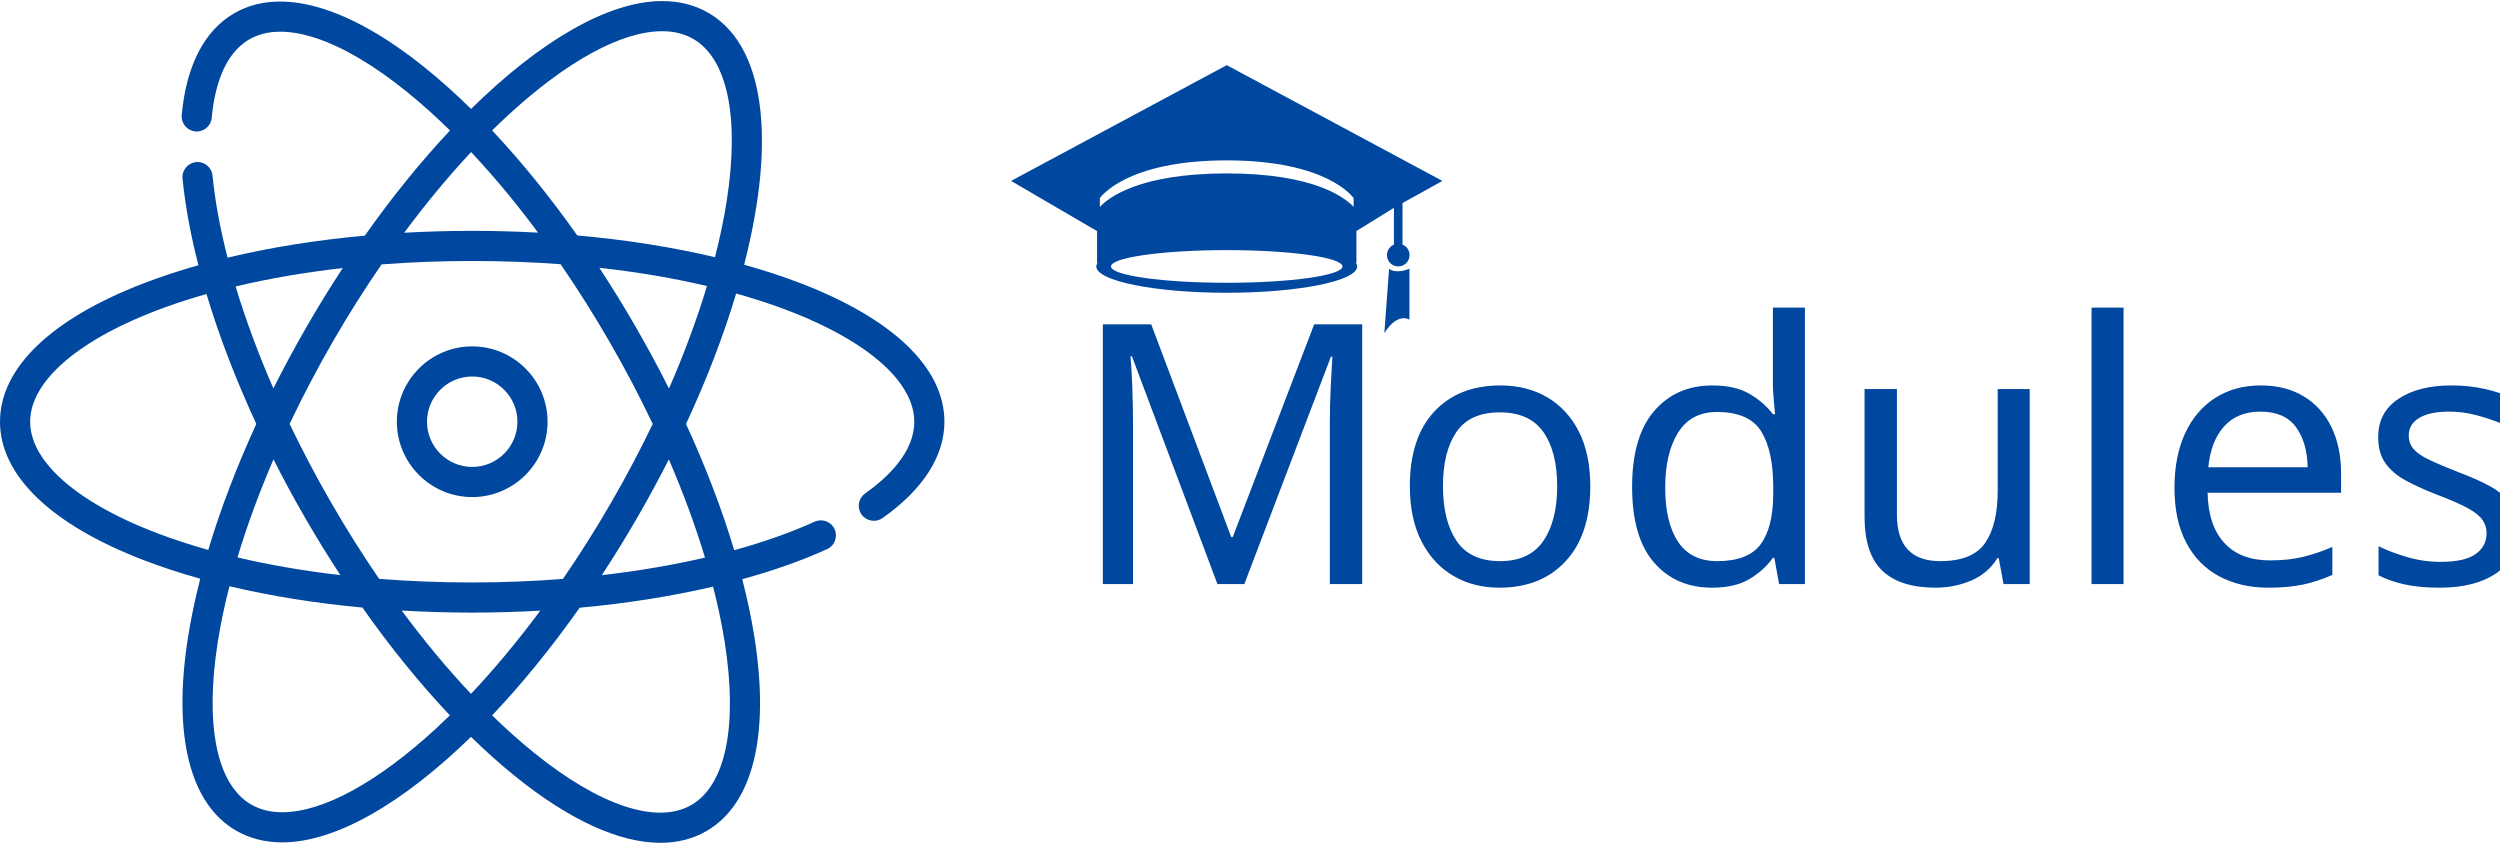
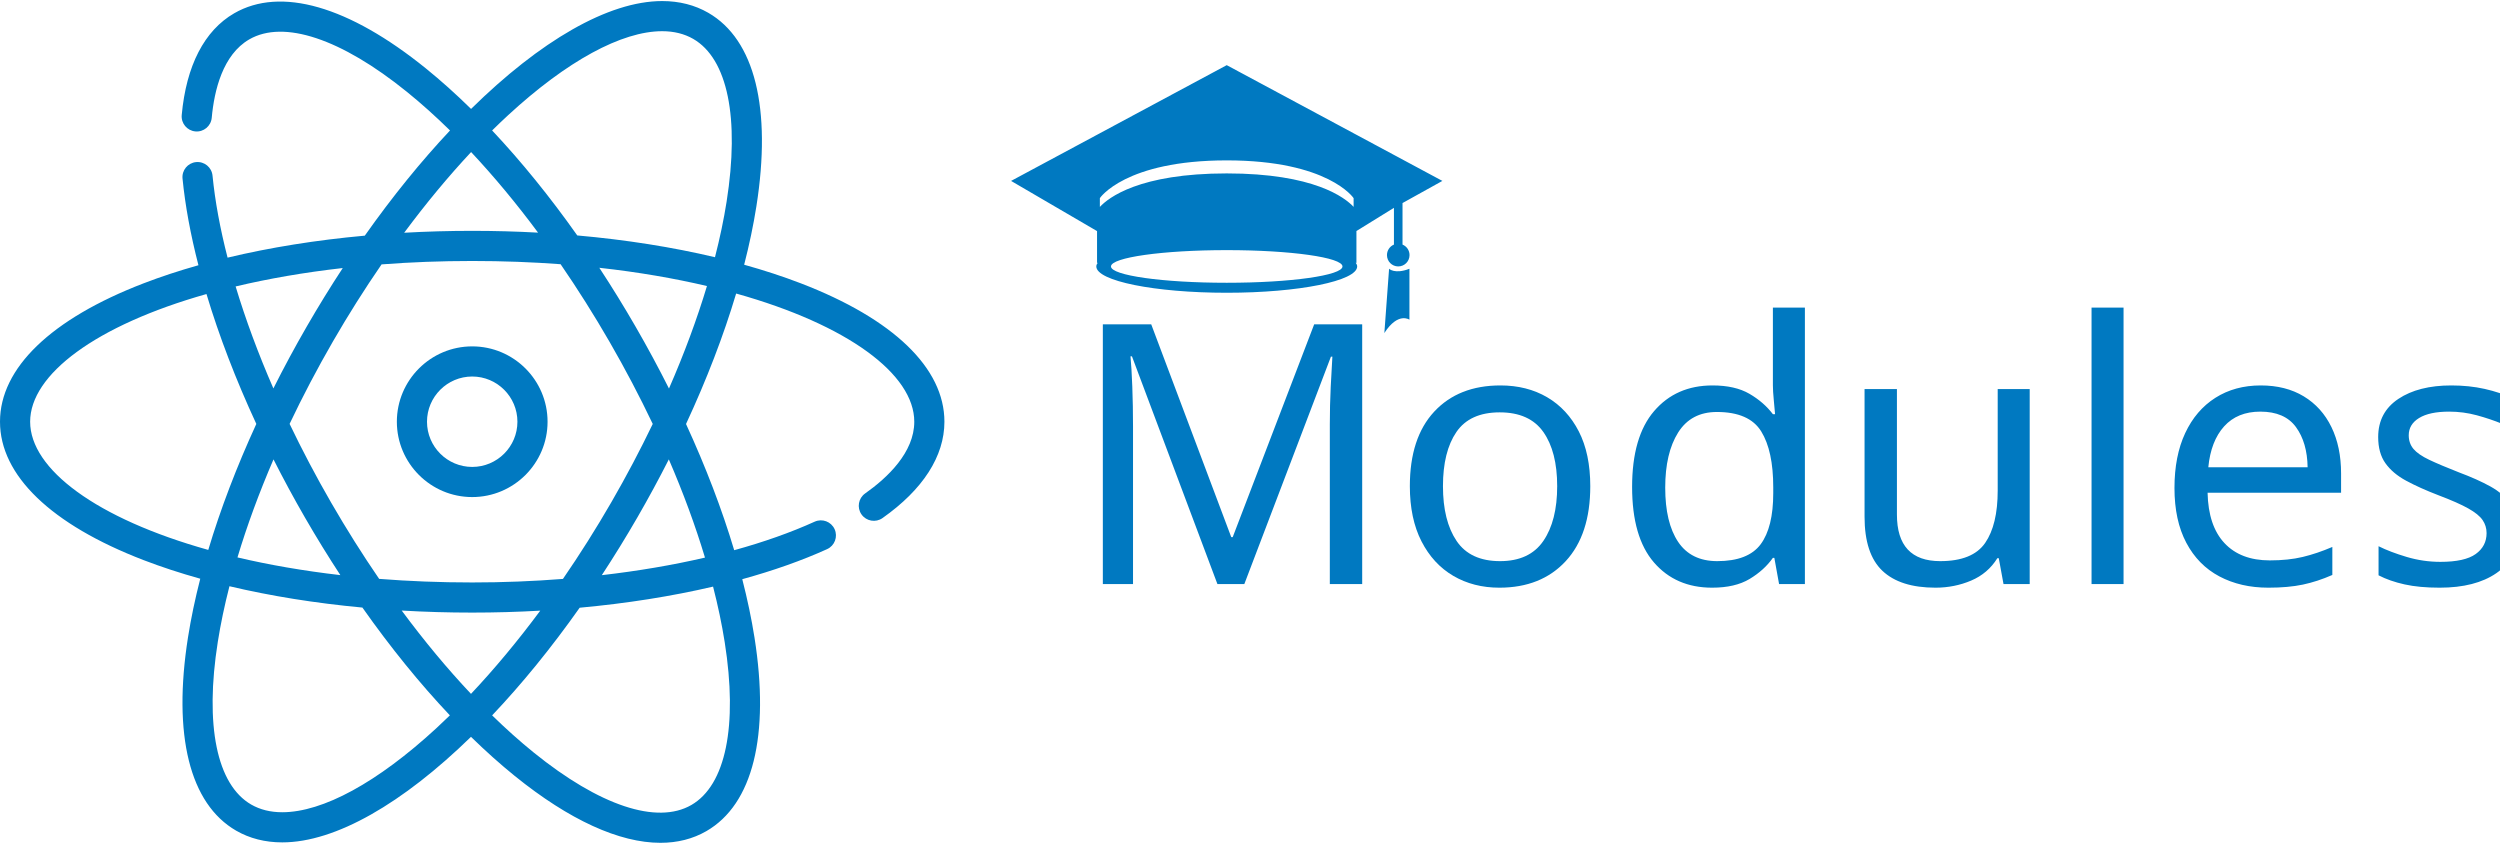
<svg xmlns="http://www.w3.org/2000/svg" width="2213px" height="747px" viewBox="0 0 2213 747" version="1.1">
  <defs />
  <g id="Page-1" stroke="none" stroke-width="1" fill="none" fill-rule="evenodd">
-     <g id="Atomic-Modules" fill="#0047A0">
+     <g id="Atomic-Modules" fill="#0079C1">
      <g id="atom" fill-rule="nonzero">
        <path d="M708.926,250.814 C693.185,244.76 676.39,239.266 658.731,234.336 C663.29,216.578 666.929,199.287 669.558,182.627 C683.234,95.909 668.121,35.079 627.002,11.34 C615.049,4.439 601.312,0.939 586.173,0.939 C538.357,0.939 477.938,36.448 416.984,96.415 C403.669,83.339 390.293,71.328 376.96,60.546 C308.694,5.343 248.447,-11.986 207.332,11.753 C180.907,27.008 164.836,58.161 160.861,101.841 C160.192,109.178 165.599,115.666 172.936,116.333 C180.297,117.012 186.761,111.595 187.429,104.258 C189.631,80.08 197.184,48.414 220.67,34.856 C251.104,17.282 301.956,34.207 360.183,81.288 C372.888,91.561 385.643,103.017 398.356,115.495 C372.79,142.695 347.349,173.999 322.92,208.598 C279.946,212.509 239.014,219.07 201.449,228.07 C194.872,202.501 190.354,178.104 188.125,155.456 C187.405,148.125 180.905,142.768 173.543,143.488 C166.211,144.208 160.852,150.737 161.574,158.069 C163.932,182.033 168.703,207.808 175.656,234.784 C158.587,239.597 142.341,244.943 127.077,250.812 C45.128,282.329 5.68434189e-14,325.833 5.68434189e-14,373.308 C5.68434189e-14,420.783 45.128,464.287 127.074,495.802 C142.815,501.856 159.61,507.35 177.269,512.28 C172.71,530.037 169.071,547.329 166.442,563.989 C152.766,650.706 167.879,711.537 208.998,735.276 C220.951,742.177 234.688,745.677 249.827,745.677 C297.093,745.677 356.677,710.966 416.917,652.247 C429.821,664.85 442.779,676.451 455.698,686.897 C504.01,725.965 548.297,746.063 584.636,746.061 C599.645,746.059 613.307,742.628 625.326,735.69 C666.445,711.951 681.559,651.121 667.882,564.403 C665.255,547.745 661.616,530.455 657.057,512.7 C684.519,505.137 709.778,496.23 732.151,486.092 C738.862,483.051 741.836,475.147 738.795,468.437 C735.753,461.726 727.847,458.75 721.137,461.794 C699.949,471.394 675.998,479.846 649.914,487.035 C639.129,450.999 624.768,413.381 607.267,375.327 C625.554,335.981 640.502,297.062 651.634,259.833 C750.646,287.554 809.319,331.335 809.319,373.308 C809.319,400.426 785.669,422.8 765.829,436.792 C759.808,441.039 758.371,449.361 762.617,455.382 C766.865,461.404 775.187,462.839 781.208,458.594 C817.055,433.312 836,403.819 836,373.308 C836,325.833 790.872,282.329 708.926,250.814 L708.926,250.814 Z M586.171,27.619 C596.566,27.619 605.815,29.916 613.66,34.446 C644.097,52.018 654.865,104.514 643.199,178.473 C640.7,194.314 637.24,210.77 632.902,227.684 C595.18,218.741 554.106,212.246 511.002,208.413 C486.819,174.19 461.436,142.892 435.629,115.477 C440.351,110.821 445.078,106.303 449.795,101.957 C501.826,54.019 550.257,27.619 586.171,27.619 L586.171,27.619 Z M417.022,134.604 C437.152,156.057 457.043,179.988 476.294,205.928 C457.139,204.884 437.674,204.344 418,204.344 C397.667,204.344 377.555,204.915 357.781,206.028 C377.006,180.132 396.924,156.103 417.022,134.604 L417.022,134.604 Z M416.927,614.208 C396.084,592.118 375.49,567.359 355.586,540.458 C376.067,541.657 396.913,542.272 418,542.272 C438.311,542.272 458.434,541.68 478.247,540.549 C458.361,567.341 437.733,592.145 416.927,614.208 Z M418,515.594 C389.336,515.594 361.831,514.484 335.62,512.421 C320.898,490.943 306.655,468.348 293.096,444.863 C279.751,421.751 267.474,398.43 256.353,375.223 C267.897,350.926 280.734,326.469 294.766,302.165 C308.356,278.631 322.781,255.81 337.771,234.033 C363.338,232.079 390.117,231.022 418,231.022 C445.166,231.022 471.283,232.025 496.253,233.884 C511.255,255.702 525.762,278.677 539.563,302.578 C553.526,326.761 566.305,351.095 577.806,375.273 C566.744,398.292 554.521,421.44 541.235,444.449 C527.673,467.939 513.274,490.719 498.315,512.46 C472.139,514.519 445.255,515.594 418,515.594 Z M301.289,509.093 C268.466,505.301 237.999,499.971 210.21,493.424 C218.648,465.342 229.345,436.225 242.1,406.647 C250.812,423.878 260.115,441.103 269.989,458.203 C280.071,475.665 290.531,492.655 301.289,509.093 Z M303.406,237.276 C292.536,253.848 281.922,271.053 271.661,288.826 C261.108,307.102 251.207,325.482 241.997,343.833 C228.58,313.032 217.348,282.693 208.578,253.573 C237.399,246.709 269.13,241.153 303.406,237.276 Z M26.681,373.308 C26.681,331.561 84.728,288.024 182.776,260.28 C193.867,297.278 208.747,336.082 226.898,375.259 C209.443,413.253 195.121,450.807 184.363,486.784 C85.354,459.062 26.681,415.28 26.681,373.308 L26.681,373.308 Z M249.829,718.996 C239.434,718.996 230.185,716.7 222.34,712.17 C191.903,694.598 181.135,642.102 192.801,568.143 C195.3,552.302 198.76,535.846 203.098,518.932 C239.594,527.585 279.228,533.945 320.802,537.819 C345.617,573.047 371.705,605.196 398.229,633.235 C394.22,637.15 390.209,640.969 386.205,644.659 C334.174,692.599 285.743,718.996 249.829,718.996 Z M641.529,568.558 C653.195,642.516 642.427,695.012 611.989,712.585 C581.55,730.155 530.703,713.232 472.477,666.153 C460.216,656.24 447.906,645.225 435.636,633.251 C461.892,605.545 488.041,573.486 513.123,537.957 C554.802,534.132 594.627,527.825 631.21,519.266 C635.559,536.209 639.026,552.691 641.529,568.558 Z M624.044,493.586 C595.47,500.225 564.793,505.449 532.726,509.139 C543.549,492.629 554.119,475.492 564.339,457.79 C574.152,440.794 583.395,423.711 592.05,406.644 C604.848,436.275 615.579,465.449 624.044,493.586 L624.044,493.586 Z M592.173,343.928 C583.009,325.681 573.162,307.41 562.669,289.238 C552.32,271.314 541.575,253.884 530.515,237.041 C564.942,240.858 596.819,246.366 625.79,253.192 C616.977,282.526 605.687,312.993 592.173,343.928 L592.173,343.928 Z" id="Shape" />
        <path d="M418,306.611 C381.22,306.611 351.298,336.531 351.298,373.308 C351.298,410.085 381.22,440.004 418,440.004 C454.78,440.004 484.702,410.085 484.702,373.308 C484.702,336.531 454.78,306.611 418,306.611 Z M418,413.326 C395.933,413.326 377.979,395.373 377.979,373.308 C377.979,351.243 395.933,333.29 418,333.29 C440.067,333.29 458.021,351.243 458.021,373.308 C458.021,395.373 440.067,413.326 418,413.326 Z" id="Shape" />
      </g>
      <text id="Modules" font-family="AvenirNext-Regular, Avenir Next" font-size="322" font-weight="normal">
        <tspan x="945" y="517">M</tspan>
        <tspan x="1230.292" y="517">o</tspan>
        <tspan x="1427.034" y="517">dules</tspan>
      </text>
      <g id="school" transform="translate(895, 57)" fill-rule="nonzero">
        <path d="M346.511,159.511 L346.511,122.733 L381.789,103.139 L190.903,0.674 L0,103.148 L76.104,147.569 L76.104,173.727 L76.104,175.787 C76.31,175.679 76.569,175.58 76.793,175.472 C75.978,176.596 75.451,177.693 75.451,178.844 C75.451,191.685 127.111,202.151 190.903,202.151 C254.66,202.151 306.374,191.685 306.374,178.844 C306.374,177.693 305.82,176.596 305.032,175.472 C305.256,175.607 305.515,175.679 305.712,175.787 L305.712,173.727 L305.712,147.497 L338.915,126.968 L338.915,159.511 C335.291,161.003 332.741,164.618 332.741,168.809 C332.741,174.348 337.206,178.844 342.708,178.844 C348.264,178.844 352.72,174.348 352.72,168.809 C352.72,164.618 350.179,161.003 346.511,159.511 Z M190.903,193.312 C134.295,193.312 88.433,186.82 88.433,178.853 C88.433,170.886 134.295,164.411 190.903,164.411 C247.485,164.411 293.365,170.886 293.365,178.853 C293.365,186.82 247.485,193.312 190.903,193.312 Z M303.216,126.132 C295.611,117.958 268.251,96.503 190.903,96.503 C113.511,96.503 86.196,117.976 78.6,126.159 L78.6,118.39 C78.6,118.39 100.753,84.966 190.903,84.966 C281.045,84.966 303.216,118.39 303.216,118.39 L303.216,126.132 Z" id="Shape" />
        <path d="M334.62,180.903 L330.433,237.805 C342.601,218.841 352.631,225.99 352.631,225.99 L352.631,180.903 C339.657,185.966 334.62,180.903 334.62,180.903 Z" id="Shape" />
      </g>
    </g>
  </g>
</svg>
